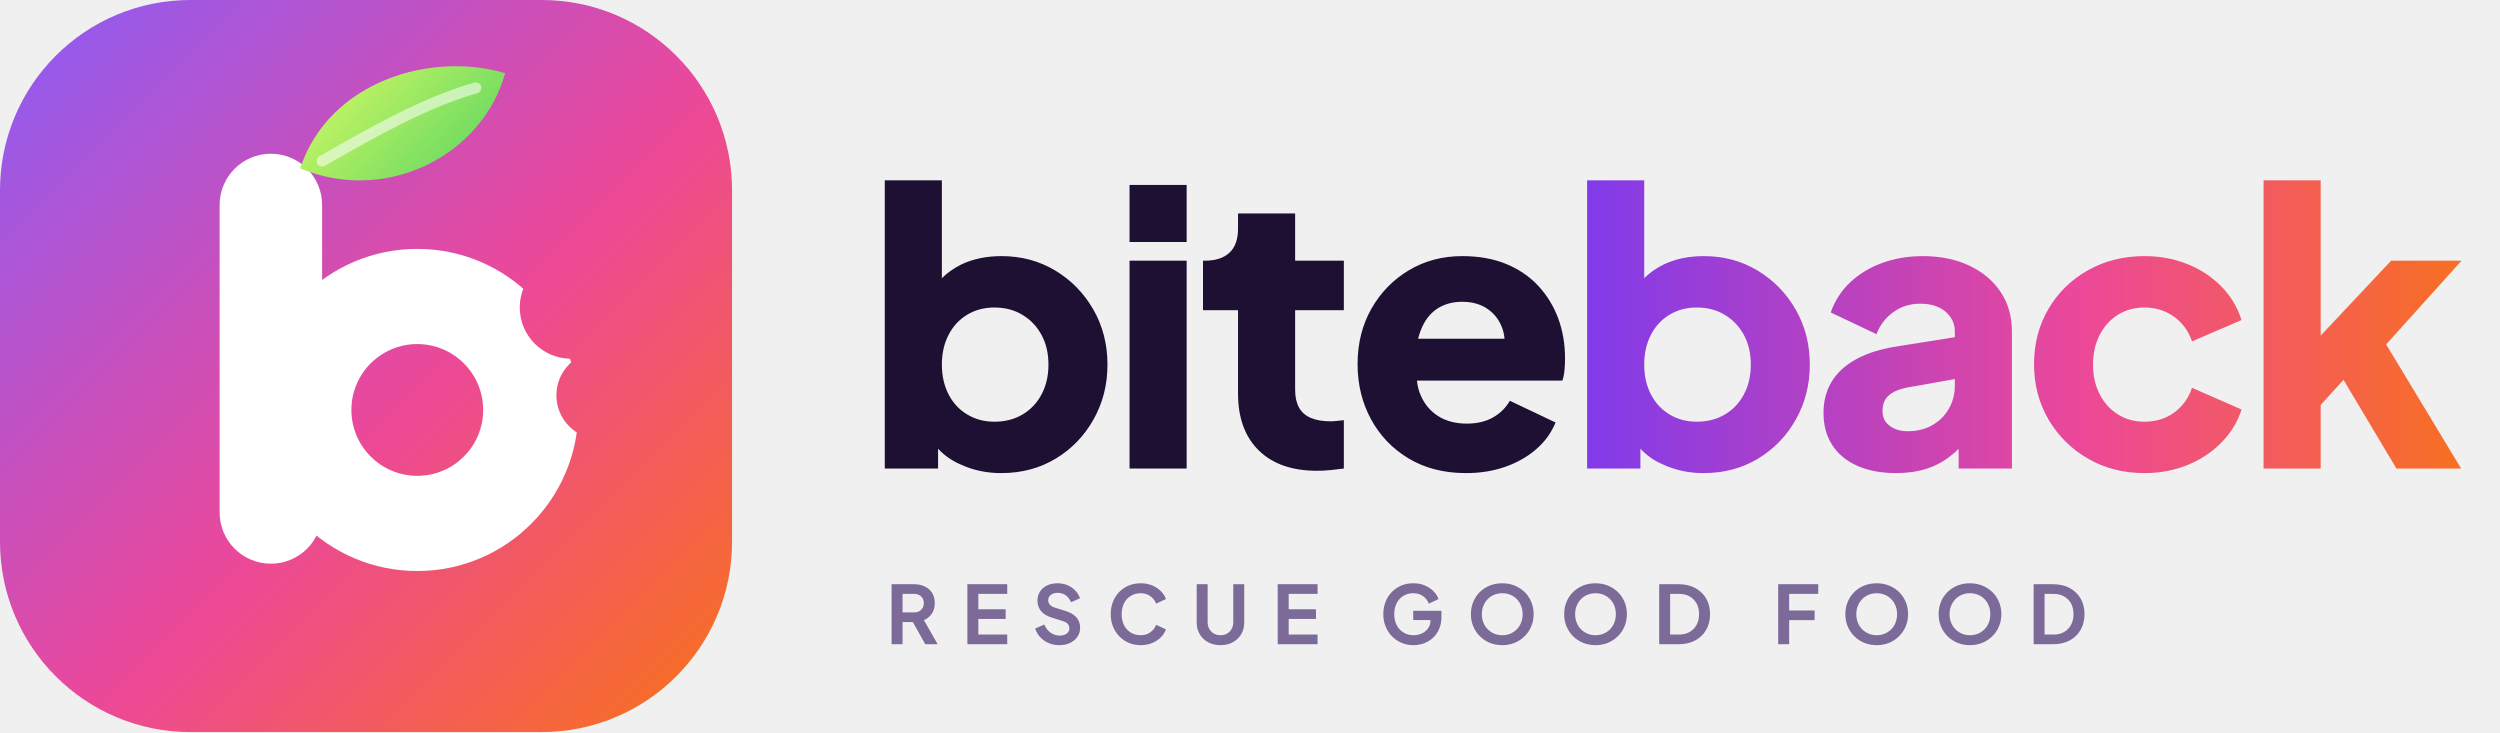
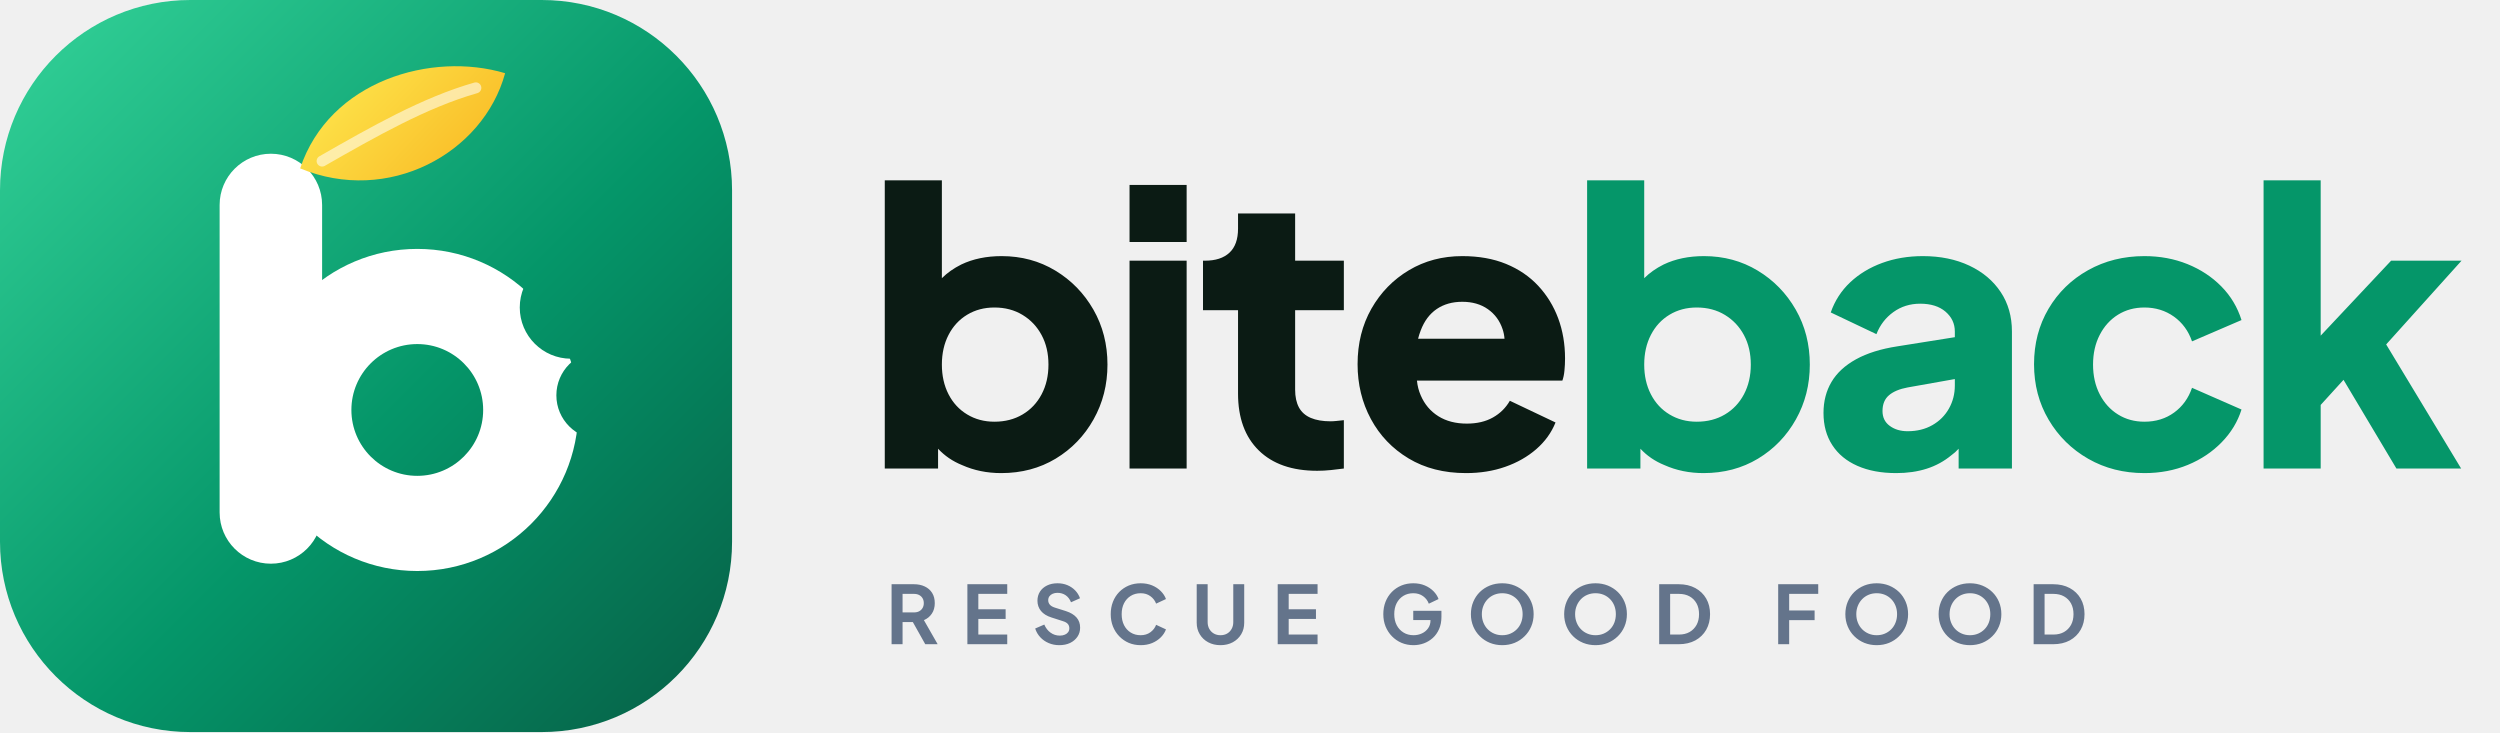
<svg xmlns="http://www.w3.org/2000/svg" viewBox="0 0 683 200" role="img" aria-label="BiteBack">
  <defs>
    <linearGradient id="l-tile" x1="0" y1="0" x2="200" y2="200" gradientUnits="userSpaceOnUse">
-       <stop offset="0" stop-color="#8B5CF6" />
-       <stop offset=".55" stop-color="#EC4899" />
-       <stop offset="1" stop-color="#F97316" />
+       <stop offset="0" stop-color="#34D399" />
+       <stop offset=".55" stop-color="#059669" />
+       <stop offset="1" stop-color="#065F46" />
    </linearGradient>
    <linearGradient id="l-leaf" x1="96" y1="20" x2="150" y2="70" gradientUnits="userSpaceOnUse">
-       <stop offset="0" stop-color="#BEF264" />
-       <stop offset="1" stop-color="#22C55E" />
+       <stop offset="0" stop-color="#FDE047" />
+       <stop offset="1" stop-color="#F59E0B" />
    </linearGradient>
    <mask id="l-b" maskUnits="userSpaceOnUse" x="0" y="0" width="200" height="200">
      <rect width="200" height="200" fill="#000" />
      <rect x="54" y="46" width="28" height="112" rx="14" fill="#fff" />
      <circle cx="108" cy="116" r="44" fill="#fff" />
      <circle cx="108" cy="116" r="18" fill="#000" />
      <circle cx="150" cy="88" r="14" fill="#000" />
      <circle cx="158" cy="112" r="12" fill="#000" />
    </mask>
  </defs>
  <rect width="200" height="200" rx="52" fill="url(#l-tile)" />
  <g transform="translate(6 -4)">
    <rect x="-6" y="4" width="200" height="200" fill="#fff" mask="url(#l-b)" />
    <path d="M76 50 C 84 26, 112 18, 132 24 C 126 46, 100 60, 76 50 Z" fill="url(#l-leaf)" />
    <path d="M82 48 C 96 40, 110 32, 124 28" fill="none" stroke="#fff" stroke-opacity=".55" stroke-width="3" stroke-linecap="round" />
  </g>
-   <defs>
-     <linearGradient id="l-word" x1="427.88" y1="0" x2="683" y2="0" gradientUnits="userSpaceOnUse">
-       <stop offset="0" stop-color="#7C3AED" />
-       <stop offset=".55" stop-color="#EC4899" />
-       <stop offset="1" stop-color="#F97316" />
-     </linearGradient>
-   </defs>
-   <path d="M273.54 129.25Q267.72 129.25 262.83 127.06Q258.98 125.50 256.28 122.59L256.28 128L241.72 128L241.72 49.27L257.32 49.27L257.32 76Q259.50 73.82 262.62 72.26Q267.41 69.97 273.65 69.97Q281.76 69.97 288.31 73.92Q294.86 77.87 298.71 84.58Q302.56 91.29 302.56 99.61Q302.56 107.82 298.76 114.58Q294.97 121.34 288.42 125.30Q281.86 129.25 273.54 129.25M271.67 115.21Q276.04 115.21 279.37 113.23Q282.70 111.26 284.57 107.72Q286.44 104.18 286.44 99.61Q286.44 95.03 284.57 91.55Q282.70 88.06 279.37 86.04Q276.04 84.01 271.67 84.01Q267.51 84.01 264.24 85.98Q260.96 87.96 259.14 91.50Q257.32 95.03 257.32 99.61Q257.32 104.18 259.14 107.72Q260.96 111.26 264.24 113.23Q267.51 115.21 271.67 115.21M324.19 128L308.59 128L308.59 71.22L324.19 71.22L324.19 128M324.19 66.12L308.59 66.12L308.59 50.52L324.19 50.52M359.86 128.62Q349.57 128.62 343.90 123.06Q338.23 117.50 338.23 107.51L338.23 84.74L328.66 84.74L328.66 71.22L329.18 71.22Q333.55 71.22 335.89 69.03Q338.23 66.85 338.23 62.48L338.23 58.32L353.83 58.32L353.83 71.22L367.14 71.22L367.14 84.74L353.83 84.74L353.83 106.47Q353.83 109.38 354.87 111.31Q355.91 113.23 358.10 114.17Q360.28 115.10 363.50 115.10Q364.23 115.10 365.17 115Q366.10 114.90 367.14 114.79L367.14 128Q365.58 128.21 363.61 128.42Q361.63 128.62 359.86 128.62M400.53 129.25Q391.48 129.25 384.82 125.24Q378.17 121.24 374.53 114.48Q370.89 107.72 370.89 99.50Q370.89 90.98 374.68 84.32Q378.48 77.66 384.93 73.82Q391.38 69.97 399.49 69.97Q406.25 69.97 411.45 72.10Q416.65 74.23 420.24 78.08Q423.82 81.93 425.70 86.97Q427.57 92.02 427.57 97.94Q427.57 99.61 427.41 101.22Q427.26 102.83 426.84 103.98L387.11 103.98Q387.32 106.16 388.15 108.03Q389.71 111.67 392.94 113.70Q396.16 115.73 400.74 115.73Q404.90 115.73 407.86 114.06Q410.82 112.40 412.49 109.49L424.97 115.42Q423.30 119.58 419.72 122.70Q416.13 125.82 411.24 127.53Q406.35 129.25 400.53 129.25M387.42 92.54L411.03 92.54Q410.93 91.18 410.51 89.94Q409.37 86.50 406.51 84.48Q403.65 82.45 399.49 82.45Q395.43 82.45 392.52 84.42Q389.61 86.40 388.15 90.25Q387.74 91.29 387.42 92.54" fill="#1E1033" />
-   <path d="M465.42 129.25Q459.60 129.25 454.71 127.06Q450.86 125.50 448.16 122.59L448.16 128L433.60 128L433.60 49.27L449.20 49.27L449.20 76Q451.38 73.82 454.50 72.26Q459.29 69.97 465.53 69.97Q473.64 69.97 480.19 73.92Q486.74 77.87 490.59 84.58Q494.44 91.29 494.44 99.61Q494.44 107.82 490.64 114.58Q486.85 121.34 480.30 125.30Q473.74 129.25 465.42 129.25M463.55 115.21Q467.92 115.21 471.25 113.23Q474.58 111.26 476.45 107.72Q478.32 104.18 478.32 99.61Q478.32 95.03 476.45 91.55Q474.58 88.06 471.25 86.04Q467.92 84.01 463.55 84.01Q459.39 84.01 456.12 85.98Q452.84 87.96 451.02 91.50Q449.20 95.03 449.20 99.61Q449.20 104.18 451.02 107.72Q452.84 111.26 456.12 113.23Q459.39 115.21 463.55 115.21M518.05 129.25Q511.91 129.25 507.44 127.27Q502.97 125.30 500.58 121.60Q498.18 117.91 498.18 112.82Q498.18 108.03 500.37 104.34Q502.55 100.65 507.08 98.15Q511.60 95.66 518.36 94.62L534.06 92.12L534.06 90.56Q534.06 87.34 531.52 85.15Q528.97 82.97 524.60 82.97Q520.44 82.97 517.27 85.26Q514.10 87.54 512.64 91.29L500.16 85.36Q501.82 80.58 505.46 77.14Q509.10 73.71 514.20 71.84Q519.30 69.97 525.33 69.97Q532.50 69.97 538.02 72.57Q543.53 75.17 546.60 79.80Q549.66 84.42 549.66 90.56L549.66 128L535.10 128L535.10 122.59Q534.17 123.63 533.13 124.36Q530.11 126.86 526.37 128.05Q522.62 129.25 518.05 129.25M534.06 105.33L534.06 103.56L521.17 105.85Q517.84 106.47 516.07 107.98Q514.30 109.49 514.30 112.30Q514.30 114.90 516.28 116.35Q518.26 117.81 521.17 117.81Q525.02 117.81 527.93 116.14Q530.84 114.48 532.45 111.62Q534.06 108.76 534.06 105.33M585.86 129.25Q577.33 129.25 570.52 125.35Q563.70 121.45 559.70 114.69Q555.70 107.93 555.70 99.50Q555.70 91.08 559.65 84.37Q563.60 77.66 570.46 73.82Q577.33 69.97 585.86 69.97Q592.20 69.97 597.61 72.15Q603.02 74.34 606.86 78.24Q610.71 82.14 612.38 87.44L598.86 93.26Q597.40 89 593.92 86.50Q590.43 84.01 585.86 84.01Q581.80 84.01 578.63 85.98Q575.46 87.96 573.64 91.50Q571.82 95.03 571.82 99.61Q571.82 104.18 573.64 107.72Q575.46 111.26 578.63 113.23Q581.80 115.21 585.86 115.21Q590.54 115.21 593.97 112.71Q597.40 110.22 598.86 105.95L612.38 111.88Q610.82 116.87 606.97 120.82Q603.12 124.78 597.71 127.01Q592.30 129.25 585.86 129.25M634.01 128L618.41 128L618.41 49.27L634.01 49.27L634.01 91.70L653.25 71.22L672.49 71.22L651.90 94.10L672.38 128L654.70 128L640.25 103.77L634.01 110.63" fill="url(#l-word)" />
-   <path d="M246.58 176L243.58 176L243.58 159.61L249.68 159.61Q251.35 159.61 252.64 160.22Q253.92 160.82 254.65 161.97Q255.38 163.13 255.38 164.78Q255.38 166.47 254.57 167.66Q253.77 168.85 252.41 169.42L256.17 176L252.78 176L249.39 169.95L246.58 169.95L246.58 176M246.58 162.25L246.58 167.31L249.72 167.31Q250.54 167.31 251.13 166.99Q251.72 166.67 252.05 166.10Q252.38 165.53 252.38 164.78Q252.38 164.01 252.05 163.45Q251.72 162.89 251.13 162.57Q250.54 162.25 249.72 162.25M275.18 176L264.29 176L264.29 159.61L275.18 159.61L275.18 162.25L267.28 162.25L267.28 166.45L274.74 166.45L274.74 169.09L267.28 169.09L267.28 173.36L275.18 173.36M289.39 176.26Q287.83 176.26 286.50 175.69Q285.16 175.12 284.21 174.10Q283.25 173.07 282.81 171.71L285.30 170.63Q285.89 172.04 287.01 172.84Q288.13 173.65 289.54 173.65Q290.33 173.65 290.92 173.39Q291.50 173.14 291.82 172.70Q292.14 172.26 292.14 171.64Q292.14 170.92 291.71 170.44Q291.28 169.97 290.42 169.71L287.28 168.70Q285.36 168.10 284.39 166.91Q283.43 165.73 283.43 164.12Q283.43 162.71 284.12 161.63Q284.81 160.56 286.06 159.95Q287.30 159.35 288.90 159.35Q290.38 159.35 291.61 159.86Q292.84 160.38 293.73 161.29Q294.62 162.21 295.06 163.44L292.60 164.54Q292.12 163.31 291.15 162.63Q290.18 161.96 288.90 161.96Q288.16 161.96 287.58 162.22Q287.01 162.47 286.69 162.92Q286.37 163.37 286.37 163.99Q286.37 164.67 286.81 165.19Q287.25 165.70 288.16 165.99L291.17 166.94Q293.13 167.57 294.11 168.70Q295.09 169.82 295.09 171.47Q295.09 172.88 294.36 173.95Q293.63 175.03 292.36 175.65Q291.08 176.26 289.39 176.26M311.63 176.26Q309.87 176.26 308.38 175.63Q306.90 174.99 305.79 173.84Q304.68 172.70 304.06 171.16Q303.45 169.62 303.45 167.79Q303.45 165.97 304.05 164.42Q304.66 162.87 305.77 161.73Q306.88 160.60 308.37 159.97Q309.87 159.35 311.63 159.35Q313.39 159.35 314.79 159.94Q316.18 160.53 317.15 161.51Q318.12 162.49 318.54 163.66L315.85 164.91Q315.39 163.68 314.29 162.88Q313.19 162.07 311.63 162.07Q310.09 162.07 308.91 162.80Q307.74 163.53 307.09 164.80Q306.44 166.08 306.44 167.79Q306.44 169.51 307.09 170.80Q307.74 172.08 308.91 172.81Q310.09 173.54 311.63 173.54Q313.19 173.54 314.29 172.73Q315.39 171.93 315.85 170.70L318.54 171.95Q318.12 173.12 317.15 174.10Q316.18 175.08 314.79 175.67Q313.39 176.26 311.63 176.26M333.43 176.26Q331.54 176.26 330.08 175.47Q328.61 174.68 327.78 173.29Q326.94 171.91 326.94 170.15L326.94 159.61L329.93 159.61L329.93 169.99Q329.93 171.01 330.38 171.82Q330.84 172.63 331.63 173.09Q332.42 173.54 333.43 173.54Q334.47 173.54 335.25 173.09Q336.03 172.63 336.48 171.82Q336.93 171.01 336.93 169.99L336.93 159.61L339.92 159.61L339.92 170.15Q339.92 171.91 339.09 173.29Q338.25 174.68 336.79 175.47Q335.32 176.26 333.43 176.26M359.96 176L349.07 176L349.07 159.61L359.96 159.61L359.96 162.25L352.07 162.25L352.07 166.45L359.52 166.45L359.52 169.09L352.07 169.09L352.07 173.36L359.96 173.36M386.17 176.26Q384.41 176.26 382.91 175.63Q381.41 174.99 380.29 173.84Q379.17 172.70 378.54 171.16Q377.92 169.62 377.92 167.79Q377.92 165.97 378.52 164.42Q379.13 162.87 380.24 161.73Q381.35 160.60 382.84 159.97Q384.34 159.35 386.10 159.35Q387.86 159.35 389.26 159.94Q390.65 160.53 391.62 161.51Q392.59 162.49 393.01 163.66L390.35 164.93Q389.88 163.66 388.78 162.87Q387.68 162.07 386.10 162.07Q384.56 162.07 383.38 162.80Q382.21 163.53 381.56 164.80Q380.91 166.08 380.91 167.79Q380.91 169.51 381.58 170.80Q382.25 172.08 383.44 172.81Q384.63 173.54 386.17 173.54Q387.42 173.54 388.48 173.04Q389.53 172.55 390.17 171.63Q390.81 170.72 390.81 169.47L390.81 169.40L386.10 169.40L386.10 166.87L393.80 166.87L393.80 168.52Q393.80 170.41 393.16 171.86Q392.52 173.32 391.44 174.29Q390.35 175.27 388.98 175.77Q387.62 176.26 386.17 176.26M410.41 176.26Q408.61 176.26 407.04 175.63Q405.48 174.99 404.32 173.84Q403.15 172.70 402.50 171.15Q401.85 169.60 401.85 167.79Q401.85 165.97 402.49 164.43Q403.13 162.89 404.29 161.74Q405.46 160.60 407.02 159.97Q408.58 159.35 410.41 159.35Q412.24 159.35 413.80 159.98Q415.36 160.62 416.53 161.75Q417.69 162.89 418.34 164.43Q418.99 165.97 418.99 167.79Q418.99 169.60 418.33 171.15Q417.67 172.70 416.50 173.84Q415.34 174.99 413.79 175.63Q412.24 176.26 410.41 176.26M410.41 173.54Q411.62 173.54 412.63 173.11Q413.64 172.68 414.40 171.91Q415.16 171.14 415.57 170.08Q415.98 169.03 415.98 167.79Q415.98 166.56 415.57 165.52Q415.16 164.47 414.40 163.69Q413.64 162.91 412.63 162.49Q411.62 162.07 410.41 162.07Q409.22 162.07 408.21 162.49Q407.20 162.91 406.44 163.69Q405.68 164.47 405.26 165.52Q404.84 166.56 404.84 167.79Q404.84 169.03 405.26 170.08Q405.68 171.14 406.44 171.91Q407.20 172.68 408.21 173.11Q409.22 173.54 410.41 173.54M435.89 176.26Q434.08 176.26 432.52 175.63Q430.96 174.99 429.79 173.84Q428.63 172.70 427.98 171.15Q427.33 169.60 427.33 167.79Q427.33 165.97 427.97 164.43Q428.60 162.89 429.77 161.74Q430.94 160.60 432.50 159.97Q434.06 159.35 435.89 159.35Q437.71 159.35 439.27 159.98Q440.84 160.62 442 161.75Q443.17 162.89 443.82 164.43Q444.47 165.97 444.47 167.79Q444.47 169.60 443.81 171.15Q443.15 172.70 441.98 173.84Q440.81 174.99 439.26 175.63Q437.71 176.26 435.89 176.26M435.89 173.54Q437.10 173.54 438.11 173.11Q439.12 172.68 439.88 171.91Q440.64 171.14 441.05 170.08Q441.45 169.03 441.45 167.79Q441.45 166.56 441.05 165.52Q440.64 164.47 439.88 163.69Q439.12 162.91 438.11 162.49Q437.10 162.07 435.89 162.07Q434.70 162.07 433.69 162.49Q432.67 162.91 431.92 163.69Q431.16 164.47 430.74 165.52Q430.32 166.56 430.32 167.79Q430.32 169.03 430.74 170.08Q431.16 171.14 431.92 171.91Q432.67 172.68 433.69 173.11Q434.70 173.54 435.89 173.54M458.63 176L453.29 176L453.29 159.61L458.63 159.61Q461.23 159.61 463.16 160.66Q465.08 161.70 466.14 163.54Q467.19 165.37 467.19 167.79Q467.19 170.19 466.14 172.05Q465.08 173.91 463.16 174.96Q461.23 176 458.63 176M456.28 162.25L456.28 173.36L458.70 173.36Q460.37 173.36 461.59 172.67Q462.81 171.97 463.50 170.73Q464.18 169.49 464.18 167.79Q464.18 166.08 463.50 164.85Q462.81 163.61 461.59 162.93Q460.37 162.25 458.70 162.25M488.80 176L485.80 176L485.80 159.61L496.74 159.61L496.74 162.25L488.80 162.25L488.80 166.78L495.75 166.78L495.75 169.42L488.80 169.42M512.71 176.26Q510.91 176.26 509.34 175.63Q507.78 174.99 506.62 173.84Q505.45 172.70 504.80 171.15Q504.15 169.60 504.15 167.79Q504.15 165.97 504.79 164.43Q505.43 162.89 506.59 161.74Q507.76 160.60 509.32 159.97Q510.88 159.35 512.71 159.35Q514.54 159.35 516.10 159.98Q517.66 160.62 518.83 161.75Q519.99 162.89 520.64 164.43Q521.29 165.97 521.29 167.79Q521.29 169.60 520.63 171.15Q519.97 172.70 518.80 173.84Q517.64 174.99 516.09 175.63Q514.54 176.26 512.71 176.26M512.71 173.54Q513.92 173.54 514.93 173.11Q515.94 172.68 516.70 171.91Q517.46 171.14 517.87 170.08Q518.28 169.03 518.28 167.79Q518.28 166.56 517.87 165.52Q517.46 164.47 516.70 163.69Q515.94 162.91 514.93 162.49Q513.92 162.07 512.71 162.07Q511.52 162.07 510.51 162.49Q509.50 162.91 508.74 163.69Q507.98 164.47 507.56 165.52Q507.14 166.56 507.14 167.79Q507.14 169.03 507.56 170.08Q507.98 171.14 508.74 171.91Q509.50 172.68 510.51 173.11Q511.52 173.54 512.71 173.54M538.19 176.26Q536.38 176.26 534.82 175.63Q533.26 174.99 532.09 173.84Q530.93 172.70 530.28 171.15Q529.63 169.60 529.63 167.79Q529.63 165.97 530.27 164.43Q530.90 162.89 532.07 161.74Q533.24 160.60 534.80 159.97Q536.36 159.35 538.19 159.35Q540.01 159.35 541.57 159.98Q543.14 160.62 544.30 161.75Q545.47 162.89 546.12 164.43Q546.77 165.97 546.77 167.79Q546.77 169.60 546.11 171.15Q545.45 172.70 544.28 173.84Q543.11 174.99 541.56 175.63Q540.01 176.26 538.19 176.26M538.19 173.54Q539.40 173.54 540.41 173.11Q541.42 172.68 542.18 171.91Q542.94 171.14 543.35 170.08Q543.75 169.03 543.75 167.79Q543.75 166.56 543.35 165.52Q542.94 164.47 542.18 163.69Q541.42 162.91 540.41 162.49Q539.40 162.07 538.19 162.07Q537 162.07 535.99 162.49Q534.97 162.91 534.22 163.69Q533.46 164.47 533.04 165.52Q532.62 166.56 532.62 167.79Q532.62 169.03 533.04 170.08Q533.46 171.14 534.22 171.91Q534.97 172.68 535.99 173.11Q537 173.54 538.19 173.54M560.93 176L555.59 176L555.59 159.61L560.93 159.61Q563.53 159.61 565.46 160.66Q567.38 161.70 568.44 163.54Q569.49 165.37 569.49 167.79Q569.49 170.19 568.44 172.05Q567.38 173.91 565.46 174.96Q563.53 176 560.93 176M558.58 162.25L558.58 173.36L561 173.36Q562.67 173.36 563.89 172.67Q565.11 171.97 565.80 170.73Q566.48 169.49 566.48 167.79Q566.48 166.08 565.80 164.85Q565.11 163.61 563.89 162.93Q562.67 162.25 561 162.25" fill="#7C6A99" />
+   <path d="M273.54 129.25Q267.72 129.25 262.83 127.06Q258.98 125.50 256.28 122.59L256.28 128L241.72 128L241.72 49.27L257.32 49.27L257.32 76Q259.50 73.82 262.62 72.26Q267.41 69.97 273.65 69.97Q281.76 69.97 288.31 73.92Q294.86 77.87 298.71 84.58Q302.56 91.29 302.56 99.61Q302.56 107.82 298.76 114.58Q294.97 121.34 288.42 125.30Q281.86 129.25 273.54 129.25M271.67 115.21Q276.04 115.21 279.37 113.23Q282.70 111.26 284.57 107.72Q286.44 104.18 286.44 99.61Q286.44 95.03 284.57 91.55Q282.70 88.06 279.37 86.04Q276.04 84.01 271.67 84.01Q267.51 84.01 264.24 85.98Q260.96 87.96 259.14 91.50Q257.32 95.03 257.32 99.61Q257.32 104.18 259.14 107.72Q260.96 111.26 264.24 113.23Q267.51 115.21 271.67 115.21M324.19 128L308.59 128L308.59 71.22L324.19 71.22L324.19 128M324.19 66.12L308.59 66.12L308.59 50.52L324.19 50.52M359.86 128.62Q349.57 128.62 343.90 123.06Q338.23 117.50 338.23 107.51L338.23 84.74L328.66 84.74L328.66 71.22L329.18 71.22Q333.55 71.22 335.89 69.03Q338.23 66.85 338.23 62.48L338.23 58.32L353.83 58.32L353.83 71.22L367.14 71.22L367.14 84.74L353.83 84.74L353.83 106.47Q353.83 109.38 354.87 111.31Q355.91 113.23 358.10 114.17Q360.28 115.10 363.50 115.10Q364.23 115.10 365.17 115Q366.10 114.90 367.14 114.79L367.14 128Q365.58 128.21 363.61 128.42Q361.63 128.62 359.86 128.62M400.53 129.25Q391.48 129.25 384.82 125.24Q378.17 121.24 374.53 114.48Q370.89 107.72 370.89 99.50Q370.89 90.98 374.68 84.32Q378.48 77.66 384.93 73.82Q391.38 69.97 399.49 69.97Q406.25 69.97 411.45 72.10Q416.65 74.23 420.24 78.08Q423.82 81.93 425.70 86.97Q427.57 92.02 427.57 97.94Q427.57 99.61 427.41 101.22Q427.26 102.83 426.84 103.98L387.11 103.98Q387.32 106.16 388.15 108.03Q389.71 111.67 392.94 113.70Q396.16 115.73 400.74 115.73Q404.90 115.73 407.86 114.06Q410.82 112.40 412.49 109.49L424.97 115.42Q423.30 119.58 419.72 122.70Q416.13 125.82 411.24 127.53Q406.35 129.25 400.53 129.25M387.42 92.54L411.03 92.54Q410.93 91.18 410.51 89.94Q409.37 86.50 406.51 84.48Q403.65 82.45 399.49 82.45Q395.43 82.45 392.52 84.42Q389.61 86.40 388.15 90.25Q387.74 91.29 387.42 92.54" fill="#0B1B14" />
+   <path d="M465.42 129.25Q459.60 129.25 454.71 127.06Q450.86 125.50 448.16 122.59L448.16 128L433.60 128L433.60 49.27L449.20 49.27L449.20 76Q451.38 73.82 454.50 72.26Q459.29 69.97 465.53 69.97Q473.64 69.97 480.19 73.92Q486.74 77.87 490.59 84.58Q494.44 91.29 494.44 99.61Q494.44 107.82 490.64 114.58Q486.85 121.34 480.30 125.30Q473.74 129.25 465.42 129.25M463.55 115.21Q467.92 115.21 471.25 113.23Q474.58 111.26 476.45 107.72Q478.32 104.18 478.32 99.61Q478.32 95.03 476.45 91.55Q474.58 88.06 471.25 86.04Q467.92 84.01 463.55 84.01Q459.39 84.01 456.12 85.98Q452.84 87.96 451.02 91.50Q449.20 95.03 449.20 99.61Q449.20 104.18 451.02 107.72Q452.84 111.26 456.12 113.23Q459.39 115.21 463.55 115.21M518.05 129.25Q511.91 129.25 507.44 127.27Q502.97 125.30 500.58 121.60Q498.18 117.91 498.18 112.82Q498.18 108.03 500.37 104.34Q502.55 100.65 507.08 98.15Q511.60 95.66 518.36 94.62L534.06 92.12L534.06 90.56Q534.06 87.34 531.52 85.15Q528.97 82.97 524.60 82.97Q520.44 82.97 517.27 85.26Q514.10 87.54 512.64 91.29L500.16 85.36Q501.82 80.58 505.46 77.14Q509.10 73.71 514.20 71.84Q519.30 69.97 525.33 69.97Q532.50 69.97 538.02 72.57Q543.53 75.17 546.60 79.80Q549.66 84.42 549.66 90.56L549.66 128L535.10 128L535.10 122.59Q534.17 123.63 533.13 124.36Q530.11 126.86 526.37 128.05Q522.62 129.25 518.05 129.25M534.06 105.33L534.06 103.56L521.17 105.85Q517.84 106.47 516.07 107.98Q514.30 109.49 514.30 112.30Q514.30 114.90 516.28 116.35Q518.26 117.81 521.17 117.81Q525.02 117.81 527.93 116.14Q530.84 114.48 532.45 111.62Q534.06 108.76 534.06 105.33M585.86 129.25Q577.33 129.25 570.52 125.35Q563.70 121.45 559.70 114.69Q555.70 107.93 555.70 99.50Q555.70 91.08 559.65 84.37Q563.60 77.66 570.46 73.82Q577.33 69.97 585.86 69.97Q592.20 69.97 597.61 72.15Q603.02 74.34 606.86 78.24Q610.71 82.14 612.38 87.44L598.86 93.26Q597.40 89 593.92 86.50Q590.43 84.01 585.86 84.01Q581.80 84.01 578.63 85.98Q575.46 87.96 573.64 91.50Q571.82 95.03 571.82 99.61Q571.82 104.18 573.64 107.72Q575.46 111.26 578.63 113.23Q581.80 115.21 585.86 115.21Q590.54 115.21 593.97 112.71Q597.40 110.22 598.86 105.95L612.38 111.88Q610.82 116.87 606.97 120.82Q603.12 124.78 597.71 127.01Q592.30 129.25 585.86 129.25M634.01 128L618.41 128L618.41 49.27L634.01 49.27L634.01 91.70L653.25 71.22L672.49 71.22L651.90 94.10L672.38 128L654.70 128L640.25 103.77L634.01 110.63" fill="#059669" />
+   <path d="M246.58 176L243.58 176L243.58 159.61L249.68 159.61Q251.35 159.61 252.64 160.22Q253.92 160.82 254.65 161.97Q255.38 163.13 255.38 164.78Q255.38 166.47 254.57 167.66Q253.77 168.85 252.41 169.42L256.17 176L252.78 176L249.39 169.95L246.58 169.95L246.58 176M246.58 162.25L246.58 167.31L249.72 167.31Q250.54 167.31 251.13 166.99Q251.72 166.67 252.05 166.10Q252.38 165.53 252.38 164.78Q252.38 164.01 252.05 163.45Q251.72 162.89 251.13 162.57Q250.54 162.25 249.72 162.25M275.18 176L264.29 176L264.29 159.61L275.18 159.61L275.18 162.25L267.28 162.25L267.28 166.45L274.74 166.45L274.74 169.09L267.28 169.09L267.28 173.36L275.18 173.36M289.39 176.26Q287.83 176.26 286.50 175.69Q285.16 175.12 284.21 174.10Q283.25 173.07 282.81 171.71L285.30 170.63Q285.89 172.04 287.01 172.84Q288.13 173.65 289.54 173.65Q290.33 173.65 290.92 173.39Q291.50 173.14 291.82 172.70Q292.14 172.26 292.14 171.64Q292.14 170.92 291.71 170.44Q291.28 169.97 290.42 169.71L287.28 168.70Q285.36 168.10 284.39 166.91Q283.43 165.73 283.43 164.12Q283.43 162.71 284.12 161.63Q284.81 160.56 286.06 159.95Q287.30 159.35 288.90 159.35Q290.38 159.35 291.61 159.86Q292.84 160.38 293.73 161.29Q294.62 162.21 295.06 163.44L292.60 164.54Q292.12 163.31 291.15 162.63Q290.18 161.96 288.90 161.96Q288.16 161.96 287.58 162.22Q287.01 162.47 286.69 162.92Q286.37 163.37 286.37 163.99Q286.37 164.67 286.81 165.19Q287.25 165.70 288.16 165.99L291.17 166.94Q293.13 167.57 294.11 168.70Q295.09 169.82 295.09 171.47Q295.09 172.88 294.36 173.95Q293.63 175.03 292.36 175.65Q291.08 176.26 289.39 176.26M311.63 176.26Q309.87 176.26 308.38 175.63Q306.90 174.99 305.79 173.84Q304.68 172.70 304.06 171.16Q303.45 169.62 303.45 167.79Q303.45 165.97 304.05 164.42Q304.66 162.87 305.77 161.73Q306.88 160.60 308.37 159.97Q309.87 159.35 311.63 159.35Q313.39 159.35 314.79 159.94Q316.18 160.53 317.15 161.51Q318.12 162.49 318.54 163.66L315.85 164.91Q315.39 163.68 314.29 162.88Q313.19 162.07 311.63 162.07Q310.09 162.07 308.91 162.80Q307.74 163.53 307.09 164.80Q306.44 166.08 306.44 167.79Q306.44 169.51 307.09 170.80Q307.74 172.08 308.91 172.81Q310.09 173.54 311.63 173.54Q313.19 173.54 314.29 172.73Q315.39 171.93 315.85 170.70L318.54 171.95Q318.12 173.12 317.15 174.10Q316.18 175.08 314.79 175.67Q313.39 176.26 311.63 176.26M333.43 176.26Q331.54 176.26 330.08 175.47Q328.61 174.68 327.78 173.29Q326.94 171.91 326.94 170.15L326.94 159.61L329.93 159.61L329.93 169.99Q329.93 171.01 330.38 171.82Q330.84 172.63 331.63 173.09Q332.42 173.54 333.43 173.54Q334.47 173.54 335.25 173.09Q336.03 172.63 336.48 171.82Q336.93 171.01 336.93 169.99L336.93 159.61L339.92 159.61L339.92 170.15Q339.92 171.91 339.09 173.29Q338.25 174.68 336.79 175.47Q335.32 176.26 333.43 176.26M359.96 176L349.07 176L349.07 159.61L359.96 159.61L359.96 162.25L352.07 162.25L352.07 166.45L359.52 166.45L359.52 169.09L352.07 169.09L352.07 173.36L359.96 173.36M386.17 176.26Q384.41 176.26 382.91 175.63Q381.41 174.99 380.29 173.84Q379.17 172.70 378.54 171.16Q377.92 169.62 377.92 167.79Q377.92 165.97 378.52 164.42Q379.13 162.87 380.24 161.73Q381.35 160.60 382.84 159.97Q384.34 159.35 386.10 159.35Q387.86 159.35 389.26 159.94Q390.65 160.53 391.62 161.51Q392.59 162.49 393.01 163.66L390.35 164.93Q389.88 163.66 388.78 162.87Q387.68 162.07 386.10 162.07Q384.56 162.07 383.38 162.80Q382.21 163.53 381.56 164.80Q380.91 166.08 380.91 167.79Q380.91 169.51 381.58 170.80Q382.25 172.08 383.44 172.81Q384.63 173.54 386.17 173.54Q387.42 173.54 388.48 173.04Q389.53 172.55 390.17 171.63Q390.81 170.72 390.81 169.47L390.81 169.40L386.10 169.40L386.10 166.87L393.80 166.87L393.80 168.52Q393.80 170.41 393.16 171.86Q392.52 173.32 391.44 174.29Q390.35 175.27 388.98 175.77Q387.62 176.26 386.17 176.26M410.41 176.26Q408.61 176.26 407.04 175.63Q405.48 174.99 404.32 173.84Q403.15 172.70 402.50 171.15Q401.85 169.60 401.85 167.79Q401.85 165.97 402.49 164.43Q403.13 162.89 404.29 161.74Q405.46 160.60 407.02 159.97Q408.58 159.35 410.41 159.35Q412.24 159.35 413.80 159.98Q415.36 160.62 416.53 161.75Q417.69 162.89 418.34 164.43Q418.99 165.97 418.99 167.79Q418.99 169.60 418.33 171.15Q417.67 172.70 416.50 173.84Q415.34 174.99 413.79 175.63Q412.24 176.26 410.41 176.26M410.41 173.54Q411.62 173.54 412.63 173.11Q413.64 172.68 414.40 171.91Q415.16 171.14 415.57 170.08Q415.98 169.03 415.98 167.79Q415.98 166.56 415.57 165.52Q415.16 164.47 414.40 163.69Q413.64 162.91 412.63 162.49Q411.62 162.07 410.41 162.07Q409.22 162.07 408.21 162.49Q407.20 162.91 406.44 163.69Q405.68 164.47 405.26 165.52Q404.84 166.56 404.84 167.79Q404.84 169.03 405.26 170.08Q405.68 171.14 406.44 171.91Q407.20 172.68 408.21 173.11Q409.22 173.54 410.41 173.54M435.89 176.26Q434.08 176.26 432.52 175.63Q430.96 174.99 429.79 173.84Q428.63 172.70 427.98 171.15Q427.33 169.60 427.33 167.79Q427.33 165.97 427.97 164.43Q428.60 162.89 429.77 161.74Q430.94 160.60 432.50 159.97Q434.06 159.35 435.89 159.35Q437.71 159.35 439.27 159.98Q440.84 160.62 442 161.75Q443.17 162.89 443.82 164.43Q444.47 165.97 444.47 167.79Q444.47 169.60 443.81 171.15Q443.15 172.70 441.98 173.84Q440.81 174.99 439.26 175.63Q437.71 176.26 435.89 176.26M435.89 173.54Q437.10 173.54 438.11 173.11Q439.12 172.68 439.88 171.91Q440.64 171.14 441.05 170.08Q441.45 169.03 441.45 167.79Q441.45 166.56 441.05 165.52Q440.64 164.47 439.88 163.69Q439.12 162.91 438.11 162.49Q437.10 162.07 435.89 162.07Q434.70 162.07 433.69 162.49Q432.67 162.91 431.92 163.69Q431.16 164.47 430.74 165.52Q430.32 166.56 430.32 167.79Q430.32 169.03 430.74 170.08Q431.16 171.14 431.92 171.91Q432.67 172.68 433.69 173.11Q434.70 173.54 435.89 173.54M458.63 176L453.29 176L453.29 159.61L458.63 159.61Q461.23 159.61 463.16 160.66Q465.08 161.70 466.14 163.54Q467.19 165.37 467.19 167.79Q467.19 170.19 466.14 172.05Q465.08 173.91 463.16 174.96Q461.23 176 458.63 176M456.28 162.25L456.28 173.36L458.70 173.36Q460.37 173.36 461.59 172.67Q462.81 171.97 463.50 170.73Q464.18 169.49 464.18 167.79Q464.18 166.08 463.50 164.85Q462.81 163.61 461.59 162.93Q460.37 162.25 458.70 162.25M488.80 176L485.80 176L485.80 159.61L496.74 159.61L496.74 162.25L488.80 162.25L488.80 166.78L495.75 166.78L495.75 169.42L488.80 169.42M512.71 176.26Q510.91 176.26 509.34 175.63Q507.78 174.99 506.62 173.84Q505.45 172.70 504.80 171.15Q504.15 169.60 504.15 167.79Q504.15 165.97 504.79 164.43Q505.43 162.89 506.59 161.74Q507.76 160.60 509.32 159.97Q510.88 159.35 512.71 159.35Q514.54 159.35 516.10 159.98Q517.66 160.62 518.83 161.75Q519.99 162.89 520.64 164.43Q521.29 165.97 521.29 167.79Q521.29 169.60 520.63 171.15Q519.97 172.70 518.80 173.84Q517.64 174.99 516.09 175.63Q514.54 176.26 512.71 176.26M512.71 173.54Q513.92 173.54 514.93 173.11Q515.94 172.68 516.70 171.91Q517.46 171.14 517.87 170.08Q518.28 169.03 518.28 167.79Q518.28 166.56 517.87 165.52Q517.46 164.47 516.70 163.69Q515.94 162.91 514.93 162.49Q513.92 162.07 512.71 162.07Q511.52 162.07 510.51 162.49Q509.50 162.91 508.74 163.69Q507.98 164.47 507.56 165.52Q507.14 166.56 507.14 167.79Q507.14 169.03 507.56 170.08Q507.98 171.14 508.74 171.91Q509.50 172.68 510.51 173.11Q511.52 173.54 512.71 173.54M538.19 176.26Q536.38 176.26 534.82 175.63Q533.26 174.99 532.09 173.84Q530.93 172.70 530.28 171.15Q529.63 169.60 529.63 167.79Q529.63 165.97 530.27 164.43Q530.90 162.89 532.07 161.74Q533.24 160.60 534.80 159.97Q536.36 159.35 538.19 159.35Q540.01 159.35 541.57 159.98Q543.14 160.62 544.30 161.75Q545.47 162.89 546.12 164.43Q546.77 165.97 546.77 167.79Q546.77 169.60 546.11 171.15Q545.45 172.70 544.28 173.84Q543.11 174.99 541.56 175.63Q540.01 176.26 538.19 176.26M538.19 173.54Q539.40 173.54 540.41 173.11Q541.42 172.68 542.18 171.91Q542.94 171.14 543.35 170.08Q543.75 169.03 543.75 167.79Q543.75 166.56 543.35 165.52Q542.94 164.47 542.18 163.69Q541.42 162.91 540.41 162.49Q539.40 162.07 538.19 162.07Q537 162.07 535.99 162.49Q534.97 162.91 534.22 163.69Q533.46 164.47 533.04 165.52Q532.62 166.56 532.62 167.79Q532.62 169.03 533.04 170.08Q533.46 171.14 534.22 171.91Q534.97 172.68 535.99 173.11Q537 173.54 538.19 173.54M560.93 176L555.59 176L555.59 159.61L560.93 159.61Q563.53 159.61 565.46 160.66Q567.38 161.70 568.44 163.54Q569.49 165.37 569.49 167.79Q569.49 170.19 568.44 172.05Q567.38 173.91 565.46 174.96Q563.53 176 560.93 176M558.58 162.25L558.58 173.36L561 173.36Q562.67 173.36 563.89 172.67Q565.11 171.97 565.80 170.73Q566.48 169.49 566.48 167.79Q566.48 166.08 565.80 164.85Q565.11 163.61 563.89 162.93Q562.67 162.25 561 162.25" fill="#64748B" />
</svg>
